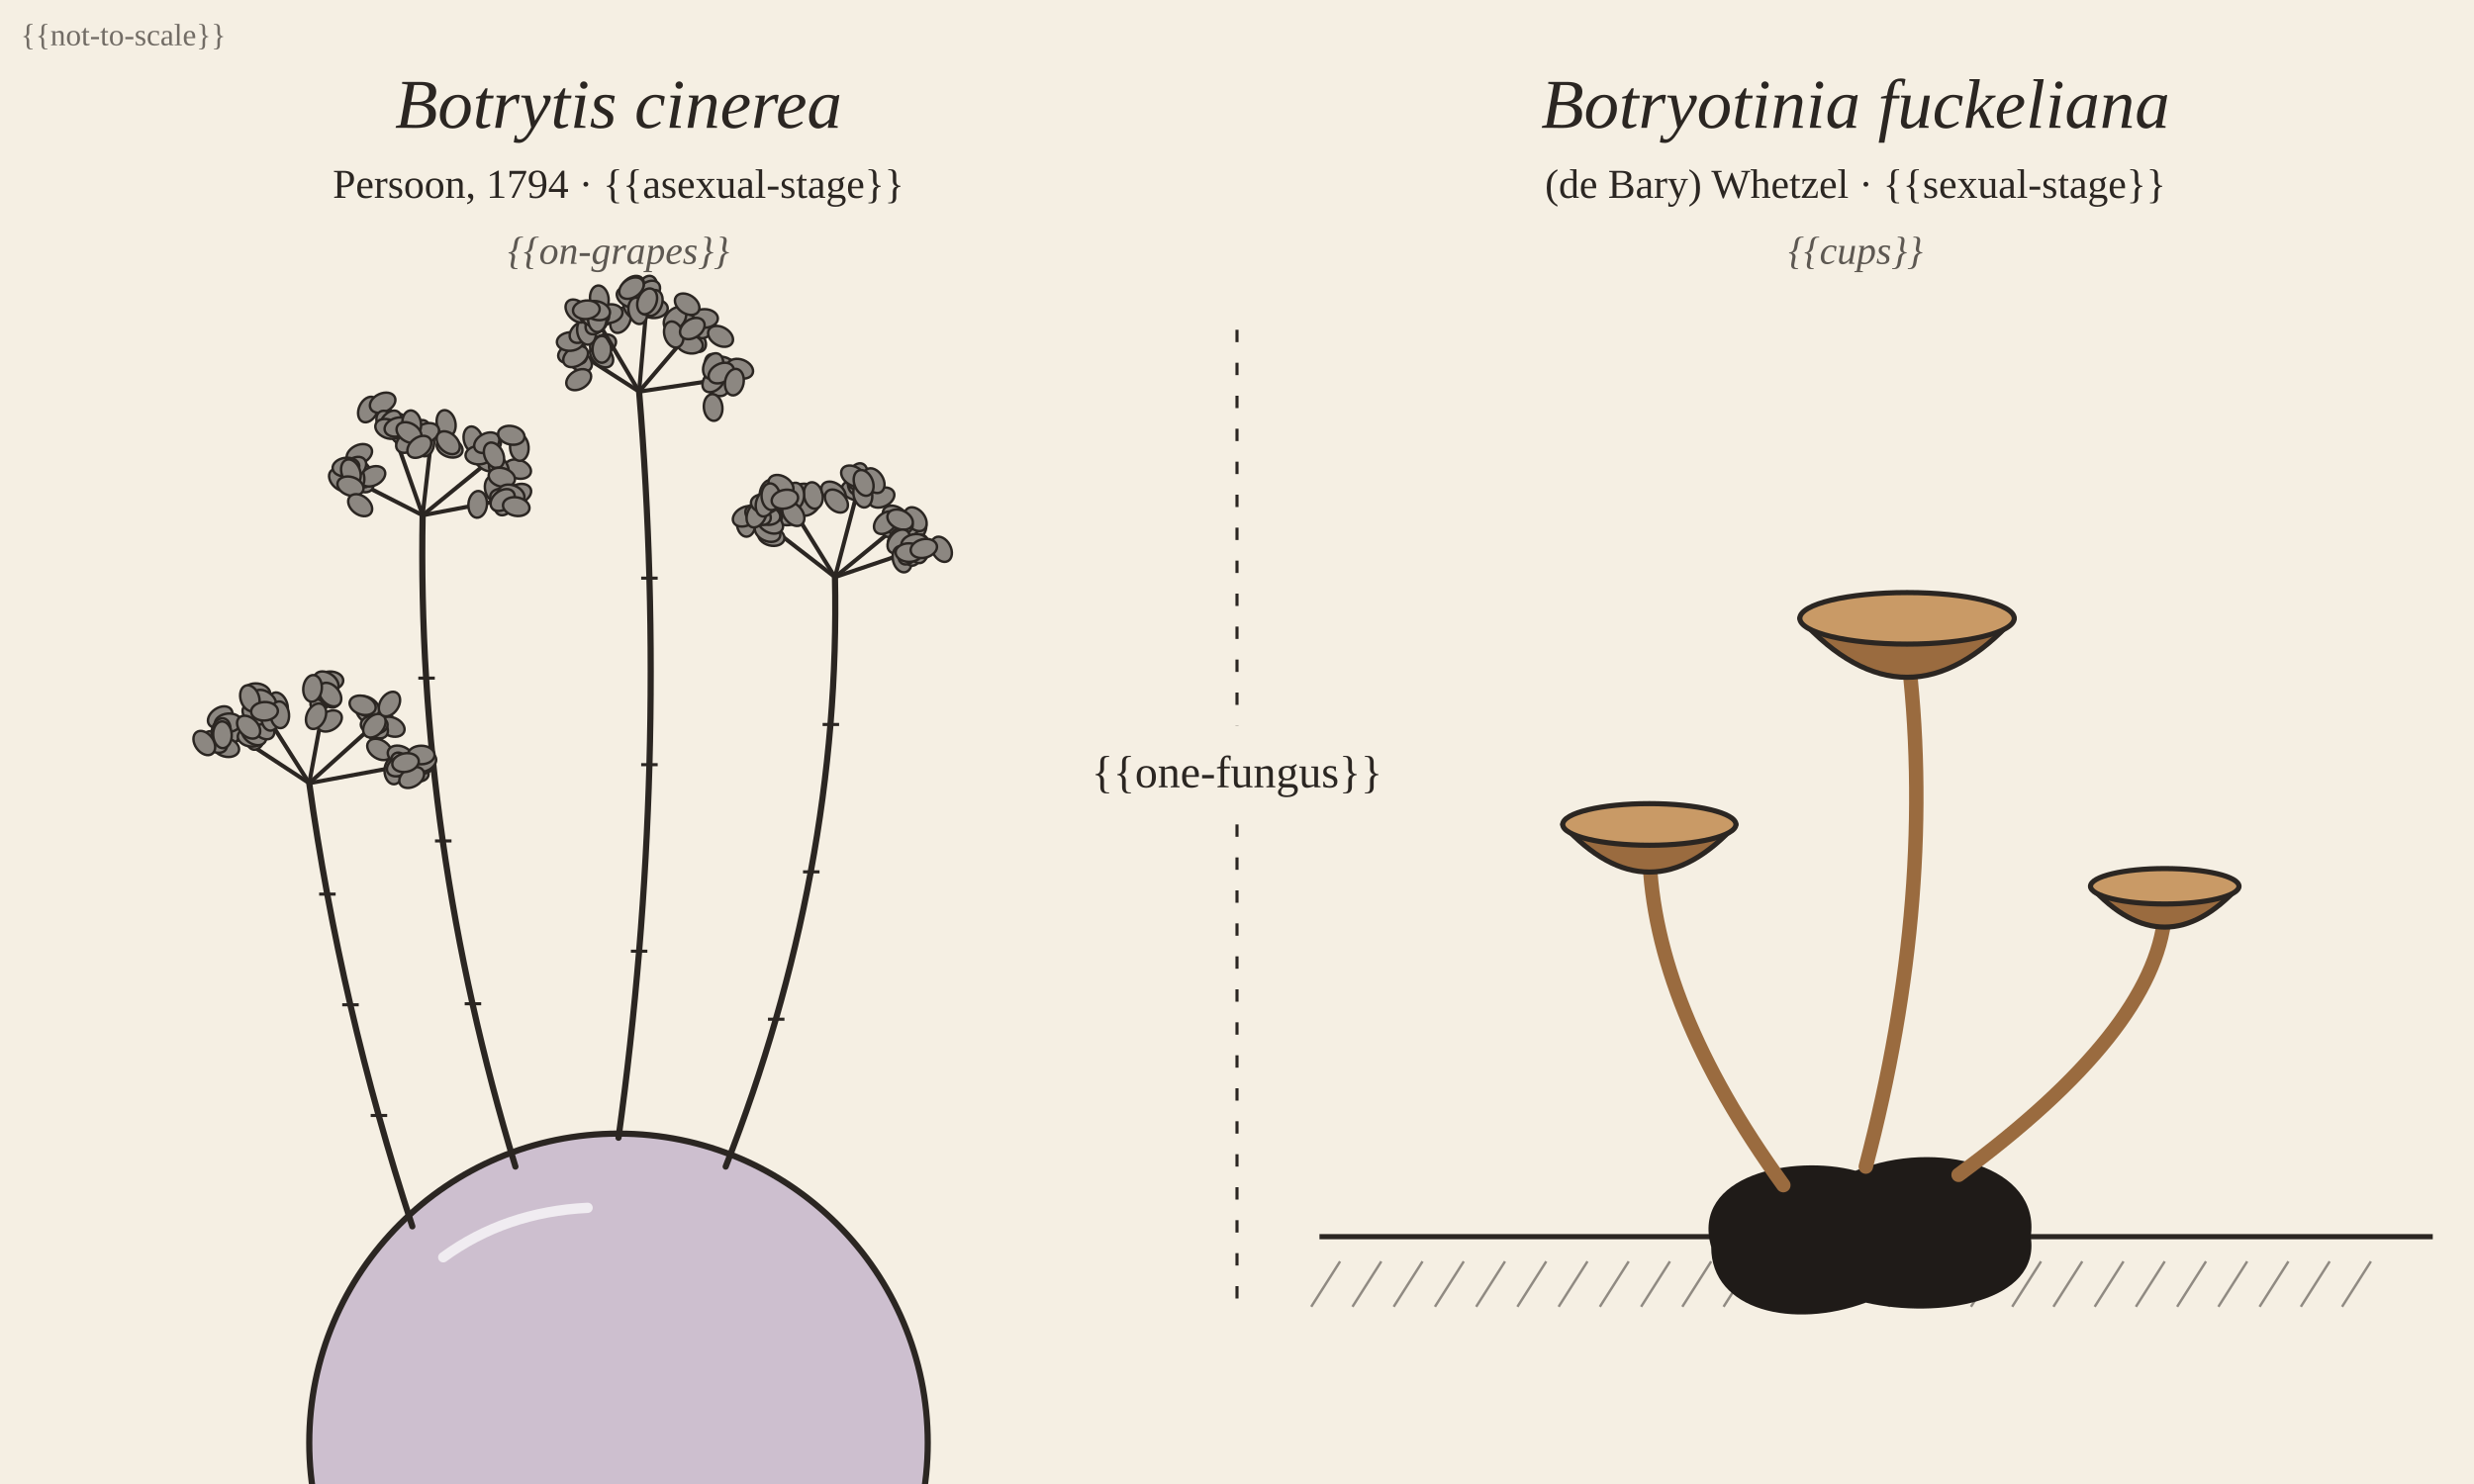
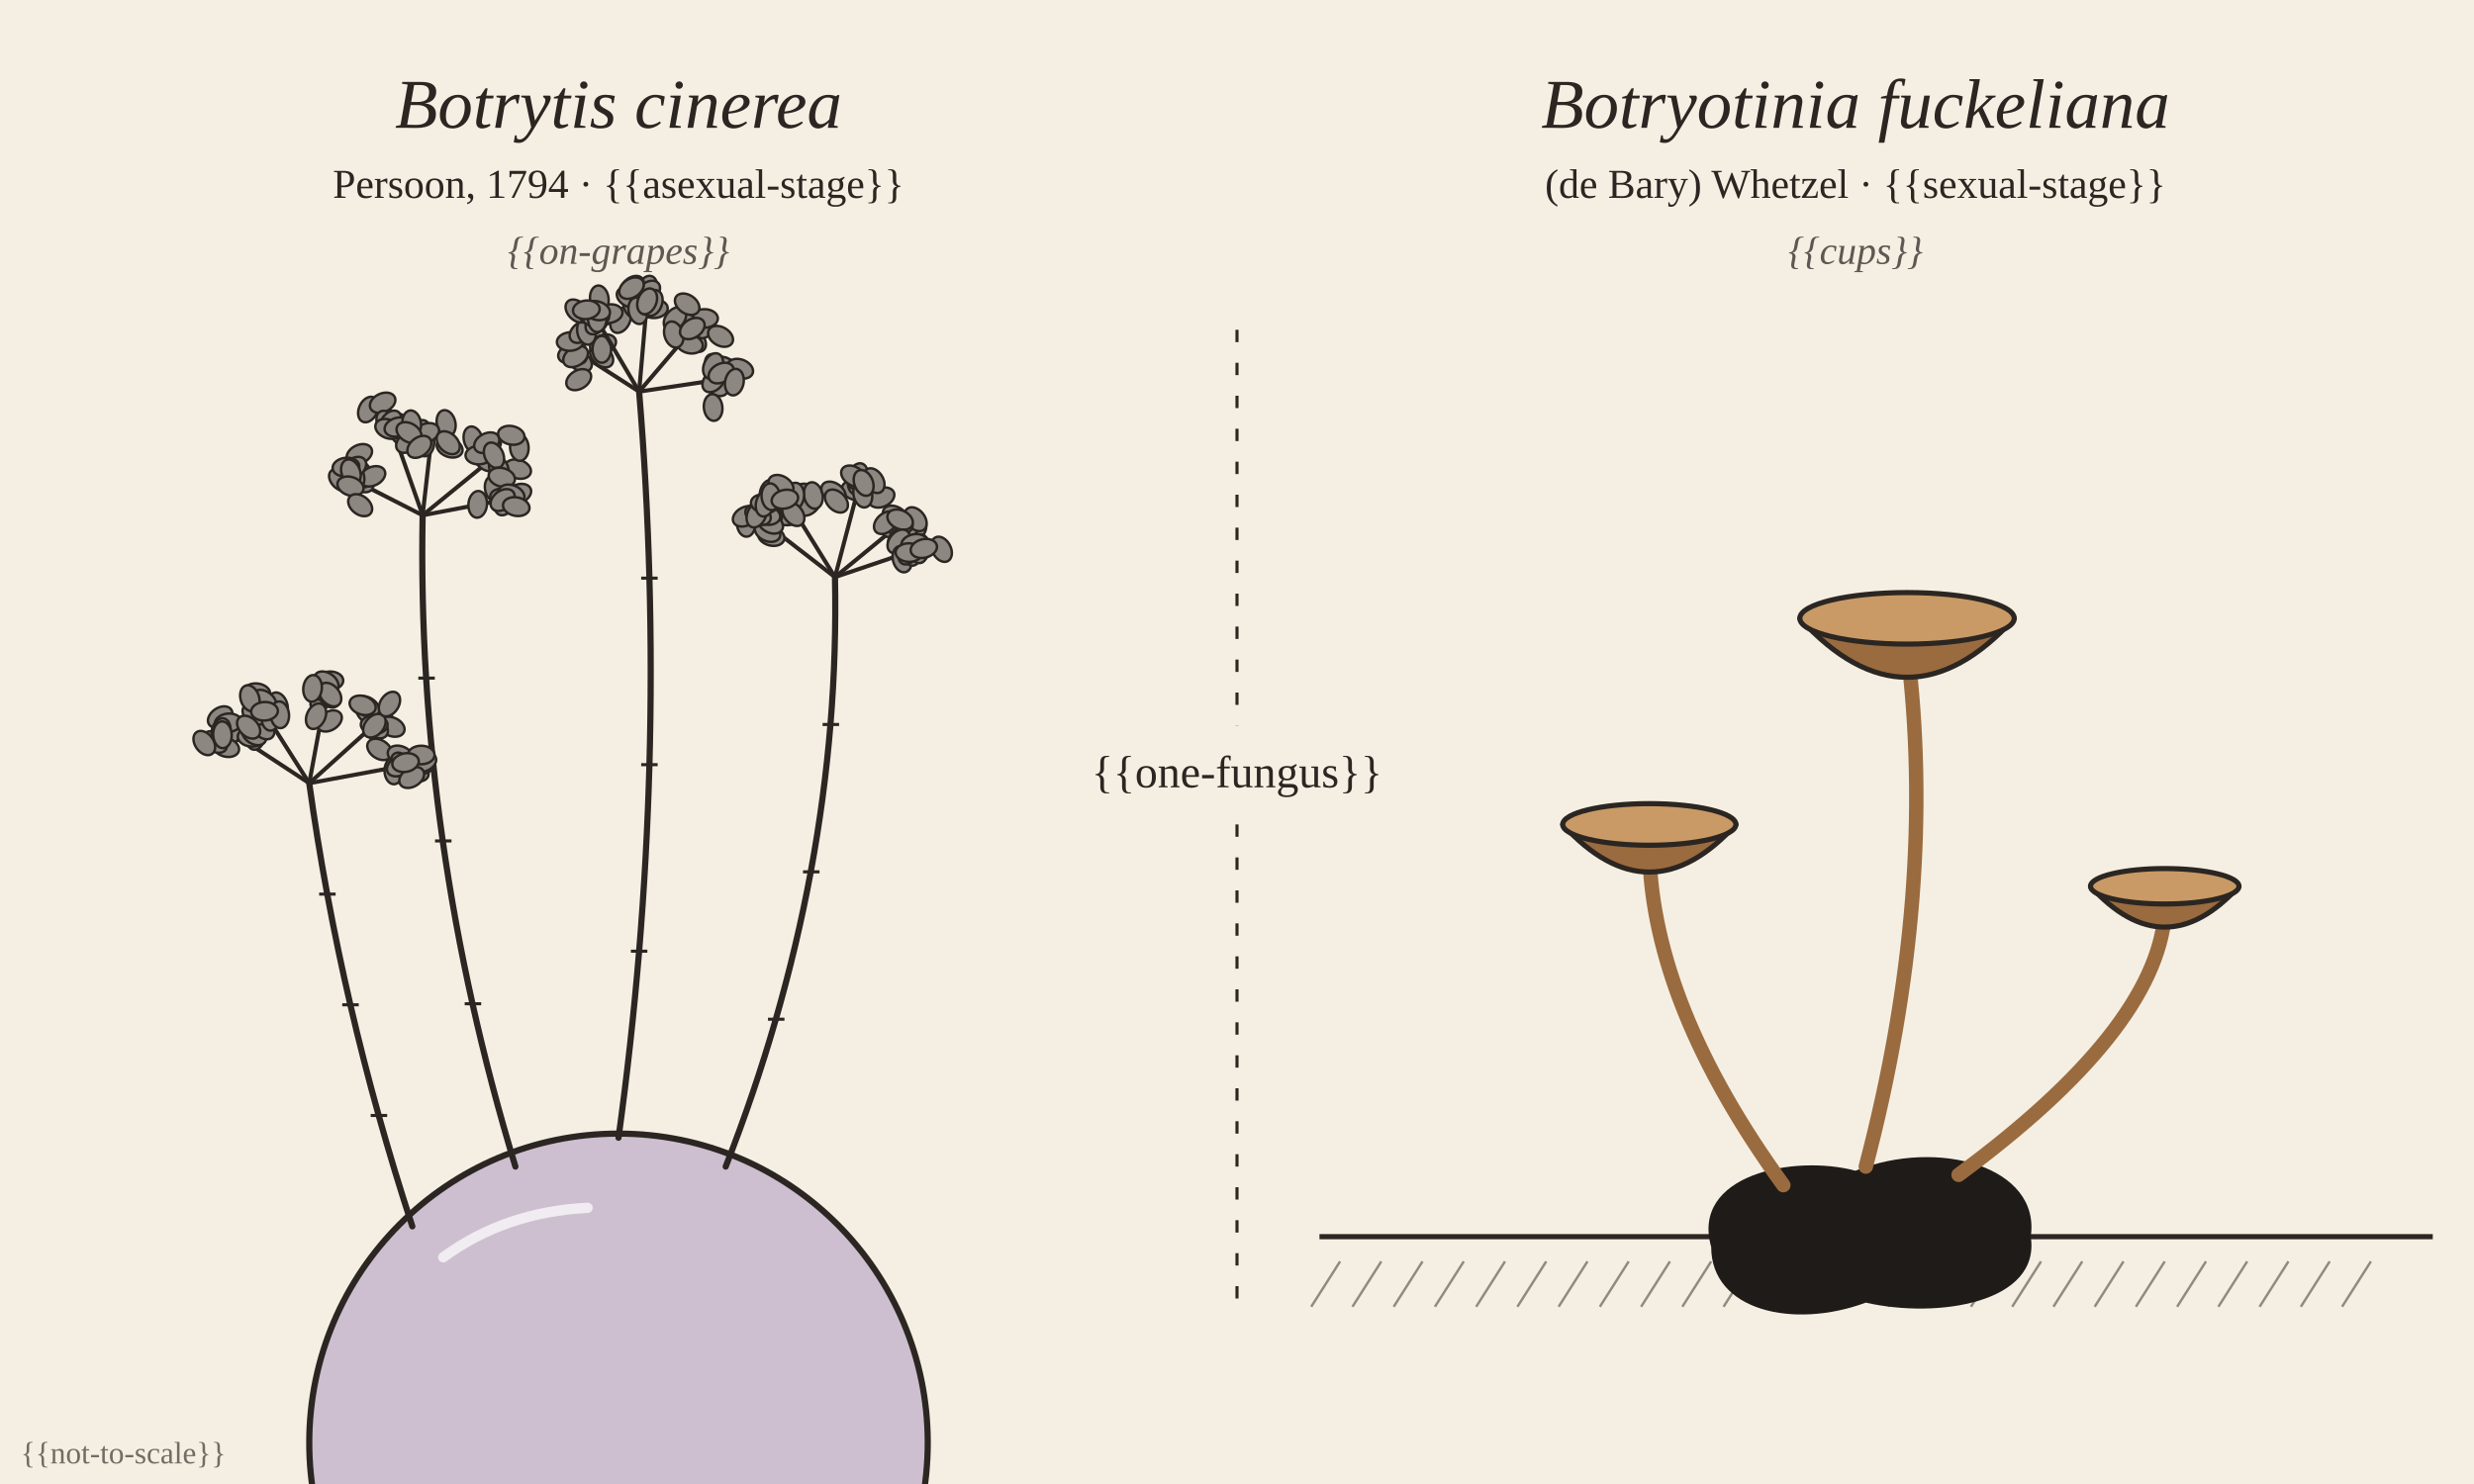
<svg xmlns="http://www.w3.org/2000/svg" viewBox="0 0 1200 720" width="1200" height="720" role="img" aria-label="{{label}}">
  <rect width="1200" height="720" fill="#f5efe3" />
  <text x="300" y="62" text-anchor="middle" font-family="Georgia, 'Times New Roman', serif" font-size="34" font-style="italic" fill="#2b2622">Botrytis cinerea</text>
  <text x="300" y="96" text-anchor="middle" font-family="Georgia, 'Times New Roman', serif" font-size="20" fill="#2b2622">Persoon, 1794 · {{asexual-stage}}</text>
  <text x="900" y="62" text-anchor="middle" font-family="Georgia, 'Times New Roman', serif" font-size="34" font-style="italic" fill="#2b2622">Botryotinia fuckeliana</text>
  <text x="900" y="96" text-anchor="middle" font-family="Georgia, 'Times New Roman', serif" font-size="20" fill="#2b2622">(de Bary) Whetzel · {{sexual-stage}}</text>
  <path d="M 600 160 V 640" stroke="#2b2622" stroke-width="1.5" stroke-dasharray="6 10" />
  <rect x="530" y="352" width="140" height="44" fill="#f5efe3" />
  <text x="600" y="382" text-anchor="middle" font-family="Georgia, 'Times New Roman', serif" font-size="22" fill="#2b2622">{{one-fungus}}</text>
  <circle cx="300" cy="700" r="150" fill="#cdbfcf" stroke="#2b2622" stroke-width="3" />
  <path d="M 215 610 q 30 -22 70 -24" fill="none" stroke="#ffffff" stroke-width="5" stroke-linecap="round" opacity="0.7" />
  <path d="M 250 566 Q 202 408 205 250" fill="none" stroke="#2b2622" stroke-width="3" stroke-linecap="round" />
  <path d="M 225.4 487.0 h 8" stroke="#2b2622" stroke-width="1.5" />
  <path d="M 211.0 408.0 h 8" stroke="#2b2622" stroke-width="1.5" />
  <path d="M 202.9 329.0 h 8" stroke="#2b2622" stroke-width="1.5" />
  <path d="M 205 250 L 171.5 232.9" stroke="#2b2622" stroke-width="2" stroke-linecap="round" />
  <ellipse cx="174.3" cy="220.4" rx="6.5" ry="4.5" transform="rotate(154 174.3 220.4)" fill="#8c8781" stroke="#2b2622" stroke-width="1.2" />
  <ellipse cx="175.2" cy="233.6" rx="6.5" ry="4.5" transform="rotate(35 175.2 233.6)" fill="#8c8781" stroke="#2b2622" stroke-width="1.2" />
  <ellipse cx="165.3" cy="232.9" rx="6.5" ry="4.5" transform="rotate(42 165.3 232.9)" fill="#8c8781" stroke="#2b2622" stroke-width="1.2" />
  <ellipse cx="175.7" cy="230.1" rx="6.5" ry="4.5" transform="rotate(71 175.7 230.1)" fill="#8c8781" stroke="#2b2622" stroke-width="1.2" />
  <ellipse cx="180.7" cy="231.1" rx="6.5" ry="4.5" transform="rotate(154 180.7 231.1)" fill="#8c8781" stroke="#2b2622" stroke-width="1.2" />
  <ellipse cx="172.1" cy="231.3" rx="6.5" ry="4.5" transform="rotate(76 172.1 231.3)" fill="#8c8781" stroke="#2b2622" stroke-width="1.2" />
  <ellipse cx="171.8" cy="227.0" rx="6.5" ry="4.5" transform="rotate(142 171.8 227.0)" fill="#8c8781" stroke="#2b2622" stroke-width="1.2" />
  <ellipse cx="167.8" cy="226.6" rx="6.5" ry="4.5" transform="rotate(173 167.8 226.6)" fill="#8c8781" stroke="#2b2622" stroke-width="1.2" />
  <ellipse cx="170.2" cy="229.2" rx="6.5" ry="4.5" transform="rotate(70 170.2 229.2)" fill="#8c8781" stroke="#2b2622" stroke-width="1.2" />
  <ellipse cx="170.0" cy="235.9" rx="6.5" ry="4.5" transform="rotate(18 170.0 235.9)" fill="#8c8781" stroke="#2b2622" stroke-width="1.2" />
  <ellipse cx="174.7" cy="245.1" rx="6.5" ry="4.5" transform="rotate(38 174.7 245.1)" fill="#8c8781" stroke="#2b2622" stroke-width="1.2" />
  <path d="M 205 250 L 188.9 204.1" stroke="#2b2622" stroke-width="2" stroke-linecap="round" />
  <ellipse cx="178.6" cy="198.7" rx="6.5" ry="4.5" transform="rotate(115 178.6 198.7)" fill="#8c8781" stroke="#2b2622" stroke-width="1.2" />
  <ellipse cx="188.7" cy="204.9" rx="6.5" ry="4.5" transform="rotate(73 188.7 204.9)" fill="#8c8781" stroke="#2b2622" stroke-width="1.2" />
  <ellipse cx="185.6" cy="195.4" rx="6.5" ry="4.5" transform="rotate(155 185.6 195.4)" fill="#8c8781" stroke="#2b2622" stroke-width="1.2" />
  <ellipse cx="191.2" cy="206.3" rx="6.5" ry="4.5" transform="rotate(52 191.2 206.3)" fill="#8c8781" stroke="#2b2622" stroke-width="1.2" />
  <ellipse cx="187.7" cy="205.3" rx="6.5" ry="4.5" transform="rotate(58 187.7 205.3)" fill="#8c8781" stroke="#2b2622" stroke-width="1.2" />
  <ellipse cx="191.0" cy="205.6" rx="6.5" ry="4.5" transform="rotate(155 191.0 205.6)" fill="#8c8781" stroke="#2b2622" stroke-width="1.2" />
  <ellipse cx="195.6" cy="211.5" rx="6.5" ry="4.5" transform="rotate(28 195.6 211.5)" fill="#8c8781" stroke="#2b2622" stroke-width="1.2" />
  <ellipse cx="189.4" cy="205.1" rx="6.5" ry="4.5" transform="rotate(126 189.4 205.1)" fill="#8c8781" stroke="#2b2622" stroke-width="1.2" />
  <ellipse cx="197.8" cy="208.9" rx="6.5" ry="4.5" transform="rotate(137 197.8 208.9)" fill="#8c8781" stroke="#2b2622" stroke-width="1.2" />
  <ellipse cx="188.3" cy="208.1" rx="6.5" ry="4.5" transform="rotate(22 188.3 208.1)" fill="#8c8781" stroke="#2b2622" stroke-width="1.2" />
  <ellipse cx="192.9" cy="207.2" rx="6.5" ry="4.5" transform="rotate(164 192.9 207.2)" fill="#8c8781" stroke="#2b2622" stroke-width="1.2" />
  <path d="M 205 250 L 208.9 215.6" stroke="#2b2622" stroke-width="2" stroke-linecap="round" />
  <ellipse cx="203.4" cy="214.9" rx="6.5" ry="4.5" transform="rotate(1 203.4 214.9)" fill="#8c8781" stroke="#2b2622" stroke-width="1.2" />
  <ellipse cx="216.4" cy="205.4" rx="6.5" ry="4.5" transform="rotate(77 216.4 205.4)" fill="#8c8781" stroke="#2b2622" stroke-width="1.2" />
  <ellipse cx="203.1" cy="209.7" rx="6.5" ry="4.5" transform="rotate(126 203.1 209.7)" fill="#8c8781" stroke="#2b2622" stroke-width="1.2" />
  <ellipse cx="206.1" cy="214.9" rx="6.5" ry="4.5" transform="rotate(93 206.1 214.9)" fill="#8c8781" stroke="#2b2622" stroke-width="1.2" />
  <ellipse cx="206.7" cy="210.1" rx="6.5" ry="4.5" transform="rotate(158 206.7 210.1)" fill="#8c8781" stroke="#2b2622" stroke-width="1.2" />
  <ellipse cx="218.1" cy="217.2" rx="6.5" ry="4.5" transform="rotate(21 218.1 217.2)" fill="#8c8781" stroke="#2b2622" stroke-width="1.2" />
  <ellipse cx="199.7" cy="205.6" rx="6.5" ry="4.5" transform="rotate(82 199.7 205.6)" fill="#8c8781" stroke="#2b2622" stroke-width="1.2" />
  <ellipse cx="198.0" cy="214.4" rx="6.5" ry="4.5" transform="rotate(143 198.0 214.4)" fill="#8c8781" stroke="#2b2622" stroke-width="1.2" />
  <ellipse cx="198.4" cy="209.9" rx="6.5" ry="4.5" transform="rotate(30 198.4 209.9)" fill="#8c8781" stroke="#2b2622" stroke-width="1.2" />
  <ellipse cx="203.4" cy="216.8" rx="6.5" ry="4.5" transform="rotate(142 203.4 216.8)" fill="#8c8781" stroke="#2b2622" stroke-width="1.2" />
  <ellipse cx="217.4" cy="214.8" rx="6.5" ry="4.5" transform="rotate(44 217.4 214.8)" fill="#8c8781" stroke="#2b2622" stroke-width="1.2" />
  <path d="M 205 250 L 240.4 221.1" stroke="#2b2622" stroke-width="2" stroke-linecap="round" />
  <ellipse cx="251.2" cy="227.6" rx="6.5" ry="4.5" transform="rotate(17 251.2 227.6)" fill="#8c8781" stroke="#2b2622" stroke-width="1.2" />
  <ellipse cx="237.9" cy="221.5" rx="6.5" ry="4.5" transform="rotate(81 237.9 221.5)" fill="#8c8781" stroke="#2b2622" stroke-width="1.2" />
  <ellipse cx="235.9" cy="223.4" rx="6.5" ry="4.5" transform="rotate(37 235.9 223.4)" fill="#8c8781" stroke="#2b2622" stroke-width="1.2" />
  <ellipse cx="242.0" cy="227.5" rx="6.5" ry="4.5" transform="rotate(68 242.0 227.5)" fill="#8c8781" stroke="#2b2622" stroke-width="1.2" />
  <ellipse cx="229.5" cy="213.3" rx="6.5" ry="4.5" transform="rotate(75 229.5 213.3)" fill="#8c8781" stroke="#2b2622" stroke-width="1.2" />
  <ellipse cx="236.6" cy="215.8" rx="6.5" ry="4.5" transform="rotate(164 236.6 215.8)" fill="#8c8781" stroke="#2b2622" stroke-width="1.2" />
  <ellipse cx="251.9" cy="217.1" rx="6.5" ry="4.5" transform="rotate(86 251.9 217.1)" fill="#8c8781" stroke="#2b2622" stroke-width="1.2" />
  <ellipse cx="232.3" cy="220.8" rx="6.5" ry="4.5" transform="rotate(178 232.3 220.8)" fill="#8c8781" stroke="#2b2622" stroke-width="1.2" />
  <ellipse cx="236.1" cy="214.8" rx="6.5" ry="4.5" transform="rotate(152 236.1 214.8)" fill="#8c8781" stroke="#2b2622" stroke-width="1.2" />
  <ellipse cx="248.0" cy="211.2" rx="6.5" ry="4.5" transform="rotate(12 248.0 211.2)" fill="#8c8781" stroke="#2b2622" stroke-width="1.2" />
  <ellipse cx="239.6" cy="220.9" rx="6.5" ry="4.5" transform="rotate(65 239.6 220.9)" fill="#8c8781" stroke="#2b2622" stroke-width="1.2" />
  <path d="M 205 250 L 243.8 242.6" stroke="#2b2622" stroke-width="2" stroke-linecap="round" />
  <ellipse cx="243.4" cy="232.5" rx="6.5" ry="4.5" transform="rotate(44 243.4 232.5)" fill="#8c8781" stroke="#2b2622" stroke-width="1.2" />
  <ellipse cx="239.8" cy="237.3" rx="6.5" ry="4.5" transform="rotate(76 239.8 237.3)" fill="#8c8781" stroke="#2b2622" stroke-width="1.2" />
  <ellipse cx="243.4" cy="231.6" rx="6.5" ry="4.5" transform="rotate(15 243.4 231.6)" fill="#8c8781" stroke="#2b2622" stroke-width="1.2" />
  <ellipse cx="244.2" cy="241.7" rx="6.5" ry="4.5" transform="rotate(12 244.2 241.7)" fill="#8c8781" stroke="#2b2622" stroke-width="1.2" />
  <ellipse cx="243.9" cy="242.5" rx="6.5" ry="4.5" transform="rotate(129 243.9 242.5)" fill="#8c8781" stroke="#2b2622" stroke-width="1.2" />
  <ellipse cx="231.7" cy="244.7" rx="6.5" ry="4.5" transform="rotate(95 231.7 244.7)" fill="#8c8781" stroke="#2b2622" stroke-width="1.2" />
  <ellipse cx="251.4" cy="239.6" rx="6.5" ry="4.5" transform="rotate(157 251.4 239.6)" fill="#8c8781" stroke="#2b2622" stroke-width="1.2" />
  <ellipse cx="245.0" cy="243.9" rx="6.5" ry="4.5" transform="rotate(118 245.0 243.9)" fill="#8c8781" stroke="#2b2622" stroke-width="1.2" />
  <ellipse cx="248.1" cy="239.9" rx="6.5" ry="4.5" transform="rotate(21 248.1 239.9)" fill="#8c8781" stroke="#2b2622" stroke-width="1.2" />
  <ellipse cx="243.8" cy="242.6" rx="6.5" ry="4.5" transform="rotate(143 243.8 242.6)" fill="#8c8781" stroke="#2b2622" stroke-width="1.2" />
  <ellipse cx="250.4" cy="245.8" rx="6.5" ry="4.5" transform="rotate(11 250.4 245.8)" fill="#8c8781" stroke="#2b2622" stroke-width="1.2" />
  <path d="M 300 552 Q 325 371 310 190" fill="none" stroke="#2b2622" stroke-width="3" stroke-linecap="round" />
  <path d="M 306.0 461.5 h 8" stroke="#2b2622" stroke-width="1.5" />
  <path d="M 311.0 371.0 h 8" stroke="#2b2622" stroke-width="1.5" />
  <path d="M 311.0 280.5 h 8" stroke="#2b2622" stroke-width="1.5" />
  <path d="M 310 190 L 279.3 170.3" stroke="#2b2622" stroke-width="2" stroke-linecap="round" />
  <ellipse cx="291.8" cy="172.7" rx="6.5" ry="4.5" transform="rotate(44 291.8 172.7)" fill="#8c8781" stroke="#2b2622" stroke-width="1.2" />
  <ellipse cx="281.2" cy="175.1" rx="6.5" ry="4.5" transform="rotate(36 281.2 175.1)" fill="#8c8781" stroke="#2b2622" stroke-width="1.2" />
  <ellipse cx="292.5" cy="167.0" rx="6.5" ry="4.5" transform="rotate(160 292.5 167.0)" fill="#8c8781" stroke="#2b2622" stroke-width="1.2" />
  <ellipse cx="277.1" cy="171.6" rx="6.5" ry="4.5" transform="rotate(163 277.1 171.6)" fill="#8c8781" stroke="#2b2622" stroke-width="1.2" />
  <ellipse cx="279.8" cy="170.4" rx="6.5" ry="4.5" transform="rotate(62 279.8 170.4)" fill="#8c8781" stroke="#2b2622" stroke-width="1.2" />
  <ellipse cx="279.2" cy="173.0" rx="6.5" ry="4.5" transform="rotate(148 279.2 173.0)" fill="#8c8781" stroke="#2b2622" stroke-width="1.2" />
  <ellipse cx="276.6" cy="165.7" rx="6.5" ry="4.5" transform="rotate(176 276.6 165.7)" fill="#8c8781" stroke="#2b2622" stroke-width="1.2" />
  <ellipse cx="282.1" cy="161.0" rx="6.5" ry="4.5" transform="rotate(141 282.1 161.0)" fill="#8c8781" stroke="#2b2622" stroke-width="1.2" />
  <ellipse cx="291.9" cy="169.5" rx="6.5" ry="4.5" transform="rotate(90 291.9 169.5)" fill="#8c8781" stroke="#2b2622" stroke-width="1.2" />
  <ellipse cx="284.5" cy="160.8" rx="6.5" ry="4.5" transform="rotate(79 284.5 160.8)" fill="#8c8781" stroke="#2b2622" stroke-width="1.2" />
  <ellipse cx="280.7" cy="184.2" rx="6.5" ry="4.5" transform="rotate(149 280.7 184.2)" fill="#8c8781" stroke="#2b2622" stroke-width="1.2" />
  <path d="M 310 190 L 289.8 155.7" stroke="#2b2622" stroke-width="2" stroke-linecap="round" />
  <ellipse cx="279.9" cy="150.9" rx="6.5" ry="4.5" transform="rotate(45 279.9 150.9)" fill="#8c8781" stroke="#2b2622" stroke-width="1.2" />
  <ellipse cx="301.0" cy="155.4" rx="6.5" ry="4.5" transform="rotate(118 301.0 155.4)" fill="#8c8781" stroke="#2b2622" stroke-width="1.2" />
  <ellipse cx="289.5" cy="156.5" rx="6.5" ry="4.5" transform="rotate(132 289.5 156.5)" fill="#8c8781" stroke="#2b2622" stroke-width="1.2" />
  <ellipse cx="287.8" cy="152.8" rx="6.5" ry="4.5" transform="rotate(166 287.8 152.8)" fill="#8c8781" stroke="#2b2622" stroke-width="1.2" />
  <ellipse cx="291.4" cy="152.8" rx="6.5" ry="4.5" transform="rotate(19 291.4 152.8)" fill="#8c8781" stroke="#2b2622" stroke-width="1.2" />
  <ellipse cx="295.5" cy="152.2" rx="6.5" ry="4.5" transform="rotate(170 295.5 152.2)" fill="#8c8781" stroke="#2b2622" stroke-width="1.2" />
  <ellipse cx="289.0" cy="153.8" rx="6.5" ry="4.5" transform="rotate(175 289.0 153.8)" fill="#8c8781" stroke="#2b2622" stroke-width="1.2" />
  <ellipse cx="289.7" cy="154.6" rx="6.5" ry="4.5" transform="rotate(90 289.7 154.6)" fill="#8c8781" stroke="#2b2622" stroke-width="1.2" />
  <ellipse cx="290.7" cy="145.0" rx="6.5" ry="4.5" transform="rotate(83 290.7 145.0)" fill="#8c8781" stroke="#2b2622" stroke-width="1.2" />
  <ellipse cx="289.5" cy="150.7" rx="6.5" ry="4.5" transform="rotate(15 289.5 150.7)" fill="#8c8781" stroke="#2b2622" stroke-width="1.2" />
  <ellipse cx="284.4" cy="150.3" rx="6.5" ry="4.5" transform="rotate(174 284.4 150.3)" fill="#8c8781" stroke="#2b2622" stroke-width="1.2" />
  <path d="M 310 190 L 313.8 146.2" stroke="#2b2622" stroke-width="2" stroke-linecap="round" />
  <ellipse cx="313.9" cy="140.1" rx="6.5" ry="4.5" transform="rotate(111 313.9 140.1)" fill="#8c8781" stroke="#2b2622" stroke-width="1.2" />
  <ellipse cx="307.6" cy="149.3" rx="6.5" ry="4.5" transform="rotate(53 307.6 149.3)" fill="#8c8781" stroke="#2b2622" stroke-width="1.2" />
  <ellipse cx="314.4" cy="141.6" rx="6.5" ry="4.5" transform="rotate(140 314.4 141.6)" fill="#8c8781" stroke="#2b2622" stroke-width="1.2" />
  <ellipse cx="305.3" cy="144.3" rx="6.5" ry="4.5" transform="rotate(27 305.3 144.3)" fill="#8c8781" stroke="#2b2622" stroke-width="1.2" />
  <ellipse cx="317.4" cy="149.8" rx="6.5" ry="4.5" transform="rotate(177 317.4 149.8)" fill="#8c8781" stroke="#2b2622" stroke-width="1.2" />
  <ellipse cx="309.4" cy="150.8" rx="6.5" ry="4.5" transform="rotate(77 309.4 150.8)" fill="#8c8781" stroke="#2b2622" stroke-width="1.2" />
  <ellipse cx="306.6" cy="139.3" rx="6.5" ry="4.5" transform="rotate(139 306.6 139.3)" fill="#8c8781" stroke="#2b2622" stroke-width="1.2" />
  <ellipse cx="315.2" cy="146.7" rx="6.5" ry="4.5" transform="rotate(119 315.2 146.7)" fill="#8c8781" stroke="#2b2622" stroke-width="1.2" />
  <ellipse cx="306.3" cy="139.8" rx="6.5" ry="4.5" transform="rotate(146 306.3 139.8)" fill="#8c8781" stroke="#2b2622" stroke-width="1.2" />
  <ellipse cx="316.6" cy="147.0" rx="6.5" ry="4.5" transform="rotate(111 316.6 147.0)" fill="#8c8781" stroke="#2b2622" stroke-width="1.2" />
  <ellipse cx="313.9" cy="146.2" rx="6.5" ry="4.5" transform="rotate(112 313.9 146.2)" fill="#8c8781" stroke="#2b2622" stroke-width="1.2" />
  <path d="M 310 190 L 336.6 158.8" stroke="#2b2622" stroke-width="2" stroke-linecap="round" />
  <ellipse cx="336.9" cy="165.1" rx="6.5" ry="4.5" transform="rotate(47 336.9 165.1)" fill="#8c8781" stroke="#2b2622" stroke-width="1.2" />
  <ellipse cx="342.1" cy="158.0" rx="6.5" ry="4.5" transform="rotate(118 342.1 158.0)" fill="#8c8781" stroke="#2b2622" stroke-width="1.2" />
  <ellipse cx="341.7" cy="154.5" rx="6.5" ry="4.5" transform="rotate(180 341.7 154.5)" fill="#8c8781" stroke="#2b2622" stroke-width="1.2" />
  <ellipse cx="349.5" cy="163.2" rx="6.5" ry="4.5" transform="rotate(30 349.5 163.2)" fill="#8c8781" stroke="#2b2622" stroke-width="1.2" />
  <ellipse cx="331.7" cy="159.9" rx="6.5" ry="4.5" transform="rotate(8 331.7 159.9)" fill="#8c8781" stroke="#2b2622" stroke-width="1.2" />
  <ellipse cx="334.5" cy="158.6" rx="6.5" ry="4.5" transform="rotate(66 334.5 158.6)" fill="#8c8781" stroke="#2b2622" stroke-width="1.2" />
  <ellipse cx="334.5" cy="166.9" rx="6.5" ry="4.5" transform="rotate(13 334.5 166.9)" fill="#8c8781" stroke="#2b2622" stroke-width="1.2" />
  <ellipse cx="327.4" cy="154.7" rx="6.5" ry="4.5" transform="rotate(131 327.4 154.7)" fill="#8c8781" stroke="#2b2622" stroke-width="1.2" />
  <ellipse cx="326.8" cy="162.3" rx="6.5" ry="4.5" transform="rotate(72 326.8 162.3)" fill="#8c8781" stroke="#2b2622" stroke-width="1.2" />
  <ellipse cx="333.3" cy="147.6" rx="6.5" ry="4.5" transform="rotate(34 333.3 147.6)" fill="#8c8781" stroke="#2b2622" stroke-width="1.2" />
  <ellipse cx="335.8" cy="159.4" rx="6.5" ry="4.5" transform="rotate(147 335.8 159.4)" fill="#8c8781" stroke="#2b2622" stroke-width="1.2" />
  <path d="M 310 190 L 348.1 184.3" stroke="#2b2622" stroke-width="2" stroke-linecap="round" />
  <ellipse cx="352.7" cy="178.8" rx="6.5" ry="4.5" transform="rotate(18 352.7 178.8)" fill="#8c8781" stroke="#2b2622" stroke-width="1.2" />
  <ellipse cx="347.1" cy="177.8" rx="6.5" ry="4.5" transform="rotate(59 347.1 177.8)" fill="#8c8781" stroke="#2b2622" stroke-width="1.2" />
  <ellipse cx="350.6" cy="177.7" rx="6.5" ry="4.5" transform="rotate(16 350.6 177.7)" fill="#8c8781" stroke="#2b2622" stroke-width="1.2" />
  <ellipse cx="349.5" cy="183.7" rx="6.5" ry="4.5" transform="rotate(124 349.5 183.7)" fill="#8c8781" stroke="#2b2622" stroke-width="1.2" />
  <ellipse cx="347.3" cy="186.9" rx="6.5" ry="4.5" transform="rotate(36 347.3 186.9)" fill="#8c8781" stroke="#2b2622" stroke-width="1.2" />
  <ellipse cx="346.2" cy="184.6" rx="6.5" ry="4.5" transform="rotate(132 346.2 184.6)" fill="#8c8781" stroke="#2b2622" stroke-width="1.2" />
  <ellipse cx="345.9" cy="177.6" rx="6.5" ry="4.5" transform="rotate(114 345.9 177.6)" fill="#8c8781" stroke="#2b2622" stroke-width="1.2" />
  <ellipse cx="359.0" cy="178.9" rx="6.5" ry="4.5" transform="rotate(21 359.0 178.9)" fill="#8c8781" stroke="#2b2622" stroke-width="1.2" />
  <ellipse cx="345.9" cy="197.7" rx="6.5" ry="4.5" transform="rotate(84 345.9 197.7)" fill="#8c8781" stroke="#2b2622" stroke-width="1.2" />
  <ellipse cx="349.8" cy="181.0" rx="6.5" ry="4.5" transform="rotate(152 349.8 181.0)" fill="#8c8781" stroke="#2b2622" stroke-width="1.2" />
  <ellipse cx="356.2" cy="185.4" rx="6.5" ry="4.5" transform="rotate(101 356.2 185.4)" fill="#8c8781" stroke="#2b2622" stroke-width="1.2" />
  <path d="M 352 566 Q 408 423 405 280" fill="none" stroke="#2b2622" stroke-width="3" stroke-linecap="round" />
  <path d="M 372.5 494.5 h 8" stroke="#2b2622" stroke-width="1.5" />
  <path d="M 389.5 423.0 h 8" stroke="#2b2622" stroke-width="1.5" />
  <path d="M 399.0 351.5 h 8" stroke="#2b2622" stroke-width="1.5" />
  <path d="M 405 280 L 372.7 255.0" stroke="#2b2622" stroke-width="2" stroke-linecap="round" />
  <ellipse cx="361.9" cy="253.9" rx="6.5" ry="4.5" transform="rotate(87 361.9 253.9)" fill="#8c8781" stroke="#2b2622" stroke-width="1.2" />
  <ellipse cx="374.1" cy="260.2" rx="6.5" ry="4.5" transform="rotate(15 374.1 260.2)" fill="#8c8781" stroke="#2b2622" stroke-width="1.2" />
  <ellipse cx="382.3" cy="250.3" rx="6.5" ry="4.5" transform="rotate(174 382.3 250.3)" fill="#8c8781" stroke="#2b2622" stroke-width="1.2" />
  <ellipse cx="372.3" cy="258.0" rx="6.5" ry="4.5" transform="rotate(25 372.3 258.0)" fill="#8c8781" stroke="#2b2622" stroke-width="1.2" />
  <ellipse cx="373.0" cy="249.8" rx="6.5" ry="4.5" transform="rotate(17 373.0 249.8)" fill="#8c8781" stroke="#2b2622" stroke-width="1.2" />
  <ellipse cx="373.7" cy="253.9" rx="6.5" ry="4.5" transform="rotate(28 373.7 253.9)" fill="#8c8781" stroke="#2b2622" stroke-width="1.2" />
  <ellipse cx="372.0" cy="250.1" rx="6.5" ry="4.5" transform="rotate(9 372.0 250.1)" fill="#8c8781" stroke="#2b2622" stroke-width="1.2" />
  <ellipse cx="361.6" cy="250.5" rx="6.5" ry="4.5" transform="rotate(153 361.6 250.5)" fill="#8c8781" stroke="#2b2622" stroke-width="1.2" />
  <ellipse cx="367.7" cy="249.8" rx="6.5" ry="4.5" transform="rotate(26 367.7 249.8)" fill="#8c8781" stroke="#2b2622" stroke-width="1.2" />
  <ellipse cx="367.0" cy="249.7" rx="6.5" ry="4.5" transform="rotate(114 367.0 249.7)" fill="#8c8781" stroke="#2b2622" stroke-width="1.2" />
  <ellipse cx="370.7" cy="244.4" rx="6.5" ry="4.5" transform="rotate(8 370.7 244.4)" fill="#8c8781" stroke="#2b2622" stroke-width="1.2" />
  <path d="M 405 280 L 381.6 242.2" stroke="#2b2622" stroke-width="2" stroke-linecap="round" />
  <ellipse cx="373.1" cy="239.2" rx="6.5" ry="4.5" transform="rotate(103 373.1 239.2)" fill="#8c8781" stroke="#2b2622" stroke-width="1.2" />
  <ellipse cx="388.3" cy="239.6" rx="6.5" ry="4.5" transform="rotate(155 388.3 239.6)" fill="#8c8781" stroke="#2b2622" stroke-width="1.2" />
  <ellipse cx="392.4" cy="244.7" rx="6.5" ry="4.5" transform="rotate(137 392.4 244.7)" fill="#8c8781" stroke="#2b2622" stroke-width="1.2" />
  <ellipse cx="371.2" cy="244.2" rx="6.5" ry="4.5" transform="rotate(105 371.2 244.2)" fill="#8c8781" stroke="#2b2622" stroke-width="1.2" />
  <ellipse cx="381.2" cy="242.0" rx="6.5" ry="4.5" transform="rotate(97 381.2 242.0)" fill="#8c8781" stroke="#2b2622" stroke-width="1.2" />
  <ellipse cx="394.5" cy="240.4" rx="6.5" ry="4.5" transform="rotate(78 394.5 240.4)" fill="#8c8781" stroke="#2b2622" stroke-width="1.2" />
  <ellipse cx="385.5" cy="240.7" rx="6.5" ry="4.5" transform="rotate(96 385.5 240.7)" fill="#8c8781" stroke="#2b2622" stroke-width="1.2" />
  <ellipse cx="378.8" cy="235.5" rx="6.5" ry="4.5" transform="rotate(30 378.8 235.5)" fill="#8c8781" stroke="#2b2622" stroke-width="1.2" />
  <ellipse cx="373.9" cy="241.0" rx="6.5" ry="4.5" transform="rotate(84 373.9 241.0)" fill="#8c8781" stroke="#2b2622" stroke-width="1.2" />
  <ellipse cx="384.8" cy="249.4" rx="6.5" ry="4.5" transform="rotate(51 384.8 249.4)" fill="#8c8781" stroke="#2b2622" stroke-width="1.2" />
  <ellipse cx="380.7" cy="242.2" rx="6.5" ry="4.5" transform="rotate(167 380.7 242.2)" fill="#8c8781" stroke="#2b2622" stroke-width="1.2" />
  <path d="M 405 280 L 416.5 236.2" stroke="#2b2622" stroke-width="2" stroke-linecap="round" />
  <ellipse cx="416.5" cy="236.3" rx="6.5" ry="4.5" transform="rotate(16 416.5 236.3)" fill="#8c8781" stroke="#2b2622" stroke-width="1.2" />
  <ellipse cx="414.7" cy="238.0" rx="6.5" ry="4.5" transform="rotate(18 414.7 238.0)" fill="#8c8781" stroke="#2b2622" stroke-width="1.2" />
  <ellipse cx="404.3" cy="238.9" rx="6.5" ry="4.5" transform="rotate(35 404.3 238.9)" fill="#8c8781" stroke="#2b2622" stroke-width="1.2" />
  <ellipse cx="427.6" cy="241.4" rx="6.5" ry="4.5" transform="rotate(156 427.6 241.4)" fill="#8c8781" stroke="#2b2622" stroke-width="1.2" />
  <ellipse cx="415.8" cy="233.5" rx="6.5" ry="4.5" transform="rotate(100 415.8 233.5)" fill="#8c8781" stroke="#2b2622" stroke-width="1.2" />
  <ellipse cx="415.9" cy="231.0" rx="6.5" ry="4.5" transform="rotate(113 415.9 231.0)" fill="#8c8781" stroke="#2b2622" stroke-width="1.2" />
  <ellipse cx="414.0" cy="231.0" rx="6.5" ry="4.5" transform="rotate(32 414.0 231.0)" fill="#8c8781" stroke="#2b2622" stroke-width="1.2" />
  <ellipse cx="418.5" cy="239.8" rx="6.5" ry="4.5" transform="rotate(78 418.5 239.8)" fill="#8c8781" stroke="#2b2622" stroke-width="1.2" />
  <ellipse cx="405.7" cy="243.1" rx="6.5" ry="4.5" transform="rotate(45 405.7 243.1)" fill="#8c8781" stroke="#2b2622" stroke-width="1.2" />
  <ellipse cx="423.9" cy="233.2" rx="6.5" ry="4.5" transform="rotate(58 423.9 233.2)" fill="#8c8781" stroke="#2b2622" stroke-width="1.2" />
  <ellipse cx="418.9" cy="234.3" rx="6.5" ry="4.5" transform="rotate(68 418.9 234.3)" fill="#8c8781" stroke="#2b2622" stroke-width="1.2" />
  <path d="M 405 280 L 435.1 255.3" stroke="#2b2622" stroke-width="2" stroke-linecap="round" />
  <ellipse cx="444.1" cy="257.2" rx="6.5" ry="4.5" transform="rotate(124 444.1 257.2)" fill="#8c8781" stroke="#2b2622" stroke-width="1.2" />
  <ellipse cx="436.7" cy="254.0" rx="6.5" ry="4.5" transform="rotate(150 436.7 254.0)" fill="#8c8781" stroke="#2b2622" stroke-width="1.2" />
  <ellipse cx="434.4" cy="254.6" rx="6.5" ry="4.5" transform="rotate(40 434.4 254.6)" fill="#8c8781" stroke="#2b2622" stroke-width="1.2" />
  <ellipse cx="441.5" cy="255.1" rx="6.5" ry="4.5" transform="rotate(129 441.5 255.1)" fill="#8c8781" stroke="#2b2622" stroke-width="1.2" />
  <ellipse cx="432.9" cy="254.6" rx="6.5" ry="4.5" transform="rotate(123 432.9 254.6)" fill="#8c8781" stroke="#2b2622" stroke-width="1.2" />
  <ellipse cx="444.1" cy="251.9" rx="6.5" ry="4.5" transform="rotate(51 444.1 251.9)" fill="#8c8781" stroke="#2b2622" stroke-width="1.2" />
  <ellipse cx="436.2" cy="255.1" rx="6.5" ry="4.5" transform="rotate(178 436.2 255.1)" fill="#8c8781" stroke="#2b2622" stroke-width="1.2" />
  <ellipse cx="434.3" cy="250.4" rx="6.5" ry="4.5" transform="rotate(30 434.3 250.4)" fill="#8c8781" stroke="#2b2622" stroke-width="1.2" />
  <ellipse cx="435.7" cy="262.0" rx="6.5" ry="4.5" transform="rotate(120 435.7 262.0)" fill="#8c8781" stroke="#2b2622" stroke-width="1.2" />
  <ellipse cx="429.6" cy="253.6" rx="6.5" ry="4.5" transform="rotate(138 429.6 253.6)" fill="#8c8781" stroke="#2b2622" stroke-width="1.2" />
  <ellipse cx="436.6" cy="252.1" rx="6.5" ry="4.5" transform="rotate(25 436.6 252.1)" fill="#8c8781" stroke="#2b2622" stroke-width="1.2" />
  <path d="M 405 280 L 445.7 266.2" stroke="#2b2622" stroke-width="2" stroke-linecap="round" />
  <ellipse cx="435.9" cy="262.7" rx="6.5" ry="4.5" transform="rotate(130 435.9 262.7)" fill="#8c8781" stroke="#2b2622" stroke-width="1.2" />
  <ellipse cx="445.2" cy="266.3" rx="6.5" ry="4.5" transform="rotate(178 445.2 266.3)" fill="#8c8781" stroke="#2b2622" stroke-width="1.2" />
  <ellipse cx="437.6" cy="271.3" rx="6.5" ry="4.5" transform="rotate(75 437.6 271.3)" fill="#8c8781" stroke="#2b2622" stroke-width="1.2" />
  <ellipse cx="442.9" cy="268.0" rx="6.5" ry="4.5" transform="rotate(98 442.9 268.0)" fill="#8c8781" stroke="#2b2622" stroke-width="1.2" />
  <ellipse cx="440.8" cy="267.8" rx="6.5" ry="4.5" transform="rotate(120 440.8 267.8)" fill="#8c8781" stroke="#2b2622" stroke-width="1.2" />
  <ellipse cx="446.5" cy="265.8" rx="6.5" ry="4.5" transform="rotate(91 446.5 265.8)" fill="#8c8781" stroke="#2b2622" stroke-width="1.2" />
  <ellipse cx="445.2" cy="266.8" rx="6.5" ry="4.5" transform="rotate(77 445.2 266.8)" fill="#8c8781" stroke="#2b2622" stroke-width="1.2" />
  <ellipse cx="443.6" cy="263.7" rx="6.5" ry="4.5" transform="rotate(169 443.6 263.7)" fill="#8c8781" stroke="#2b2622" stroke-width="1.2" />
  <ellipse cx="456.7" cy="266.5" rx="6.5" ry="4.5" transform="rotate(62 456.7 266.5)" fill="#8c8781" stroke="#2b2622" stroke-width="1.2" />
  <ellipse cx="440.9" cy="268.1" rx="6.5" ry="4.5" transform="rotate(1 440.9 268.1)" fill="#8c8781" stroke="#2b2622" stroke-width="1.2" />
  <ellipse cx="448.1" cy="266.1" rx="6.5" ry="4.5" transform="rotate(166 448.1 266.1)" fill="#8c8781" stroke="#2b2622" stroke-width="1.2" />
  <path d="M 200 595 Q 165 488 150 380" fill="none" stroke="#2b2622" stroke-width="3" stroke-linecap="round" />
  <path d="M 179.8 541.2 h 8" stroke="#2b2622" stroke-width="1.5" />
  <path d="M 166.0 487.5 h 8" stroke="#2b2622" stroke-width="1.5" />
  <path d="M 154.8 433.8 h 8" stroke="#2b2622" stroke-width="1.5" />
  <path d="M 150 380 L 111.1 354.5" stroke="#2b2622" stroke-width="2" stroke-linecap="round" />
  <ellipse cx="110.8" cy="355.5" rx="6.5" ry="4.5" transform="rotate(17 110.8 355.5)" fill="#8c8781" stroke="#2b2622" stroke-width="1.2" />
  <ellipse cx="106.8" cy="347.9" rx="6.5" ry="4.5" transform="rotate(146 106.8 347.9)" fill="#8c8781" stroke="#2b2622" stroke-width="1.2" />
  <ellipse cx="112.3" cy="354.5" rx="6.5" ry="4.5" transform="rotate(96 112.3 354.5)" fill="#8c8781" stroke="#2b2622" stroke-width="1.2" />
  <ellipse cx="109.6" cy="362.6" rx="6.5" ry="4.5" transform="rotate(16 109.6 362.6)" fill="#8c8781" stroke="#2b2622" stroke-width="1.2" />
  <ellipse cx="110.7" cy="350.7" rx="6.5" ry="4.5" transform="rotate(174 110.7 350.7)" fill="#8c8781" stroke="#2b2622" stroke-width="1.2" />
  <ellipse cx="123.9" cy="357.3" rx="6.5" ry="4.5" transform="rotate(98 123.9 357.3)" fill="#8c8781" stroke="#2b2622" stroke-width="1.2" />
  <ellipse cx="104.2" cy="360.0" rx="6.5" ry="4.5" transform="rotate(35 104.2 360.0)" fill="#8c8781" stroke="#2b2622" stroke-width="1.2" />
  <ellipse cx="107.2" cy="354.9" rx="6.5" ry="4.5" transform="rotate(103 107.2 354.9)" fill="#8c8781" stroke="#2b2622" stroke-width="1.2" />
  <ellipse cx="99.1" cy="360.5" rx="6.5" ry="4.5" transform="rotate(54 99.1 360.5)" fill="#8c8781" stroke="#2b2622" stroke-width="1.2" />
  <ellipse cx="107.9" cy="356.5" rx="6.5" ry="4.5" transform="rotate(87 107.9 356.5)" fill="#8c8781" stroke="#2b2622" stroke-width="1.2" />
  <ellipse cx="121.8" cy="357.7" rx="6.5" ry="4.5" transform="rotate(6 121.8 357.7)" fill="#8c8781" stroke="#2b2622" stroke-width="1.2" />
  <path d="M 150 380 L 129.2 347.2" stroke="#2b2622" stroke-width="2" stroke-linecap="round" />
  <ellipse cx="124.6" cy="336.1" rx="6.5" ry="4.5" transform="rotate(7 124.6 336.1)" fill="#8c8781" stroke="#2b2622" stroke-width="1.2" />
  <ellipse cx="123.2" cy="356.3" rx="6.5" ry="4.5" transform="rotate(35 123.2 356.3)" fill="#8c8781" stroke="#2b2622" stroke-width="1.2" />
  <ellipse cx="127.5" cy="353.1" rx="6.5" ry="4.5" transform="rotate(45 127.5 353.1)" fill="#8c8781" stroke="#2b2622" stroke-width="1.2" />
  <ellipse cx="123.7" cy="346.5" rx="6.5" ry="4.5" transform="rotate(30 123.7 346.5)" fill="#8c8781" stroke="#2b2622" stroke-width="1.2" />
  <ellipse cx="131.3" cy="348.0" rx="6.5" ry="4.5" transform="rotate(92 131.3 348.0)" fill="#8c8781" stroke="#2b2622" stroke-width="1.2" />
  <ellipse cx="134.9" cy="342.3" rx="6.5" ry="4.5" transform="rotate(72 134.9 342.3)" fill="#8c8781" stroke="#2b2622" stroke-width="1.2" />
  <ellipse cx="120.6" cy="352.8" rx="6.5" ry="4.5" transform="rotate(44 120.6 352.8)" fill="#8c8781" stroke="#2b2622" stroke-width="1.2" />
  <ellipse cx="128.2" cy="340.0" rx="6.5" ry="4.5" transform="rotate(37 128.2 340.0)" fill="#8c8781" stroke="#2b2622" stroke-width="1.2" />
  <ellipse cx="121.2" cy="338.8" rx="6.5" ry="4.5" transform="rotate(72 121.2 338.8)" fill="#8c8781" stroke="#2b2622" stroke-width="1.2" />
  <ellipse cx="135.7" cy="346.8" rx="6.5" ry="4.5" transform="rotate(85 135.7 346.8)" fill="#8c8781" stroke="#2b2622" stroke-width="1.2" />
  <ellipse cx="128.3" cy="345.1" rx="6.5" ry="4.5" transform="rotate(177 128.3 345.1)" fill="#8c8781" stroke="#2b2622" stroke-width="1.2" />
  <path d="M 150 380 L 157.9 337.2" stroke="#2b2622" stroke-width="2" stroke-linecap="round" />
  <ellipse cx="160.0" cy="330.3" rx="6.5" ry="4.5" transform="rotate(178 160.0 330.3)" fill="#8c8781" stroke="#2b2622" stroke-width="1.2" />
  <ellipse cx="158.2" cy="337.7" rx="6.5" ry="4.5" transform="rotate(8 158.2 337.7)" fill="#8c8781" stroke="#2b2622" stroke-width="1.2" />
  <ellipse cx="159.8" cy="349.8" rx="6.5" ry="4.5" transform="rotate(148 159.8 349.8)" fill="#8c8781" stroke="#2b2622" stroke-width="1.2" />
  <ellipse cx="156.0" cy="339.3" rx="6.5" ry="4.5" transform="rotate(130 156.0 339.3)" fill="#8c8781" stroke="#2b2622" stroke-width="1.2" />
  <ellipse cx="154.5" cy="333.9" rx="6.5" ry="4.5" transform="rotate(53 154.5 333.9)" fill="#8c8781" stroke="#2b2622" stroke-width="1.2" />
  <ellipse cx="159.4" cy="337.5" rx="6.5" ry="4.5" transform="rotate(51 159.4 337.5)" fill="#8c8781" stroke="#2b2622" stroke-width="1.2" />
  <ellipse cx="153.3" cy="347.5" rx="6.5" ry="4.5" transform="rotate(115 153.3 347.5)" fill="#8c8781" stroke="#2b2622" stroke-width="1.2" />
  <ellipse cx="158.7" cy="335.7" rx="6.5" ry="4.5" transform="rotate(54 158.7 335.7)" fill="#8c8781" stroke="#2b2622" stroke-width="1.2" />
  <ellipse cx="158.3" cy="331.0" rx="6.5" ry="4.5" transform="rotate(35 158.3 331.0)" fill="#8c8781" stroke="#2b2622" stroke-width="1.2" />
  <ellipse cx="160.1" cy="337.0" rx="6.5" ry="4.5" transform="rotate(49 160.1 337.0)" fill="#8c8781" stroke="#2b2622" stroke-width="1.2" />
  <ellipse cx="151.6" cy="334.0" rx="6.5" ry="4.5" transform="rotate(96 151.6 334.0)" fill="#8c8781" stroke="#2b2622" stroke-width="1.2" />
  <path d="M 150 380 L 181.3 351.8" stroke="#2b2622" stroke-width="2" stroke-linecap="round" />
  <ellipse cx="184.4" cy="349.0" rx="6.5" ry="4.5" transform="rotate(9 184.4 349.0)" fill="#8c8781" stroke="#2b2622" stroke-width="1.2" />
  <ellipse cx="178.0" cy="345.5" rx="6.5" ry="4.5" transform="rotate(50 178.0 345.5)" fill="#8c8781" stroke="#2b2622" stroke-width="1.2" />
  <ellipse cx="182.1" cy="353.1" rx="6.5" ry="4.5" transform="rotate(82 182.1 353.1)" fill="#8c8781" stroke="#2b2622" stroke-width="1.2" />
  <ellipse cx="177.9" cy="342.8" rx="6.5" ry="4.5" transform="rotate(30 177.9 342.8)" fill="#8c8781" stroke="#2b2622" stroke-width="1.2" />
  <ellipse cx="184.1" cy="363.6" rx="6.5" ry="4.5" transform="rotate(33 184.1 363.6)" fill="#8c8781" stroke="#2b2622" stroke-width="1.2" />
  <ellipse cx="175.9" cy="342.2" rx="6.5" ry="4.5" transform="rotate(18 175.9 342.2)" fill="#8c8781" stroke="#2b2622" stroke-width="1.2" />
  <ellipse cx="190.0" cy="352.6" rx="6.5" ry="4.5" transform="rotate(23 190.0 352.6)" fill="#8c8781" stroke="#2b2622" stroke-width="1.2" />
  <ellipse cx="182.5" cy="352.7" rx="6.5" ry="4.5" transform="rotate(43 182.5 352.7)" fill="#8c8781" stroke="#2b2622" stroke-width="1.2" />
  <ellipse cx="181.5" cy="351.6" rx="6.5" ry="4.5" transform="rotate(1 181.5 351.6)" fill="#8c8781" stroke="#2b2622" stroke-width="1.2" />
  <ellipse cx="181.6" cy="352.1" rx="6.5" ry="4.5" transform="rotate(131 181.6 352.1)" fill="#8c8781" stroke="#2b2622" stroke-width="1.2" />
  <ellipse cx="188.9" cy="341.6" rx="6.5" ry="4.5" transform="rotate(123 188.9 341.6)" fill="#8c8781" stroke="#2b2622" stroke-width="1.2" />
  <path d="M 150 380 L 198.9 370.9" stroke="#2b2622" stroke-width="2" stroke-linecap="round" />
  <ellipse cx="201.6" cy="374.4" rx="6.5" ry="4.5" transform="rotate(20 201.6 374.4)" fill="#8c8781" stroke="#2b2622" stroke-width="1.2" />
  <ellipse cx="191.0" cy="374.0" rx="6.5" ry="4.5" transform="rotate(89 191.0 374.0)" fill="#8c8781" stroke="#2b2622" stroke-width="1.2" />
  <ellipse cx="194.3" cy="366.6" rx="6.5" ry="4.5" transform="rotate(23 194.3 366.6)" fill="#8c8781" stroke="#2b2622" stroke-width="1.2" />
  <ellipse cx="203.8" cy="370.9" rx="6.5" ry="4.5" transform="rotate(7 203.8 370.9)" fill="#8c8781" stroke="#2b2622" stroke-width="1.2" />
  <ellipse cx="205.3" cy="369.8" rx="6.5" ry="4.5" transform="rotate(159 205.3 369.8)" fill="#8c8781" stroke="#2b2622" stroke-width="1.2" />
  <ellipse cx="197.2" cy="372.1" rx="6.5" ry="4.5" transform="rotate(94 197.2 372.1)" fill="#8c8781" stroke="#2b2622" stroke-width="1.2" />
  <ellipse cx="194.5" cy="371.3" rx="6.5" ry="4.5" transform="rotate(64 194.5 371.3)" fill="#8c8781" stroke="#2b2622" stroke-width="1.2" />
  <ellipse cx="193.8" cy="371.7" rx="6.5" ry="4.5" transform="rotate(153 193.8 371.7)" fill="#8c8781" stroke="#2b2622" stroke-width="1.2" />
  <ellipse cx="204.3" cy="366.3" rx="6.5" ry="4.5" transform="rotate(0 204.3 366.3)" fill="#8c8781" stroke="#2b2622" stroke-width="1.2" />
  <ellipse cx="199.7" cy="377.2" rx="6.5" ry="4.5" transform="rotate(149 199.7 377.2)" fill="#8c8781" stroke="#2b2622" stroke-width="1.2" />
  <ellipse cx="196.7" cy="370.0" rx="6.5" ry="4.5" transform="rotate(169 196.7 370.0)" fill="#8c8781" stroke="#2b2622" stroke-width="1.2" />
  <path d="M 640 600 H 1180" stroke="#2b2622" stroke-width="2.5" />
  <path d="M 650 612 l -14 22" stroke="#2b2622" stroke-width="1.2" opacity="0.5" />
  <path d="M 670 612 l -14 22" stroke="#2b2622" stroke-width="1.2" opacity="0.5" />
  <path d="M 690 612 l -14 22" stroke="#2b2622" stroke-width="1.2" opacity="0.5" />
  <path d="M 710 612 l -14 22" stroke="#2b2622" stroke-width="1.2" opacity="0.5" />
  <path d="M 730 612 l -14 22" stroke="#2b2622" stroke-width="1.2" opacity="0.5" />
  <path d="M 750 612 l -14 22" stroke="#2b2622" stroke-width="1.2" opacity="0.5" />
  <path d="M 770 612 l -14 22" stroke="#2b2622" stroke-width="1.2" opacity="0.5" />
  <path d="M 790 612 l -14 22" stroke="#2b2622" stroke-width="1.2" opacity="0.5" />
  <path d="M 810 612 l -14 22" stroke="#2b2622" stroke-width="1.2" opacity="0.5" />
  <path d="M 830 612 l -14 22" stroke="#2b2622" stroke-width="1.2" opacity="0.5" />
  <path d="M 850 612 l -14 22" stroke="#2b2622" stroke-width="1.2" opacity="0.5" />
  <path d="M 870 612 l -14 22" stroke="#2b2622" stroke-width="1.2" opacity="0.5" />
  <path d="M 890 612 l -14 22" stroke="#2b2622" stroke-width="1.2" opacity="0.5" />
  <path d="M 910 612 l -14 22" stroke="#2b2622" stroke-width="1.2" opacity="0.5" />
  <path d="M 930 612 l -14 22" stroke="#2b2622" stroke-width="1.2" opacity="0.5" />
  <path d="M 950 612 l -14 22" stroke="#2b2622" stroke-width="1.2" opacity="0.5" />
  <path d="M 970 612 l -14 22" stroke="#2b2622" stroke-width="1.2" opacity="0.5" />
  <path d="M 990 612 l -14 22" stroke="#2b2622" stroke-width="1.2" opacity="0.5" />
  <path d="M 1010 612 l -14 22" stroke="#2b2622" stroke-width="1.2" opacity="0.5" />
  <path d="M 1030 612 l -14 22" stroke="#2b2622" stroke-width="1.2" opacity="0.5" />
  <path d="M 1050 612 l -14 22" stroke="#2b2622" stroke-width="1.2" opacity="0.5" />
  <path d="M 1070 612 l -14 22" stroke="#2b2622" stroke-width="1.2" opacity="0.5" />
  <path d="M 1090 612 l -14 22" stroke="#2b2622" stroke-width="1.2" opacity="0.5" />
  <path d="M 1110 612 l -14 22" stroke="#2b2622" stroke-width="1.2" opacity="0.5" />
  <path d="M 1130 612 l -14 22" stroke="#2b2622" stroke-width="1.2" opacity="0.5" />
  <path d="M 1150 612 l -14 22" stroke="#2b2622" stroke-width="1.2" opacity="0.5" />
  <path d="M 830 605 C 820 570 870 560 900 568 C 940 552 990 566 985 600 C 990 632 940 640 905 632 C 870 645 830 636 830 605 Z" fill="#1f1b18" />
  <path d="M 865 575 Q 802 488 800 414" fill="none" stroke="#9a6b3f" stroke-width="7" stroke-linecap="round" />
  <path d="M 758.0 400 Q 800 446.2 842.0 400 Z" fill="#9a6b3f" stroke="#2b2622" stroke-width="2.5" stroke-linejoin="round" />
  <ellipse cx="800" cy="400" rx="42.0" ry="10.1" fill="#c99a66" stroke="#2b2622" stroke-width="2.5" />
  <path d="M 905 566 Q 940 433 925 314" fill="none" stroke="#9a6b3f" stroke-width="7" stroke-linecap="round" />
  <path d="M 873.0 300 Q 925 357.2 977.0 300 Z" fill="#9a6b3f" stroke="#2b2622" stroke-width="2.5" stroke-linejoin="round" />
  <ellipse cx="925" cy="300" rx="52.0" ry="12.5" fill="#c99a66" stroke="#2b2622" stroke-width="2.5" />
  <path d="M 950 570 Q 1045 500 1050 444" fill="none" stroke="#9a6b3f" stroke-width="7" stroke-linecap="round" />
  <path d="M 1014.0 430 Q 1050 469.6 1086.0 430 Z" fill="#9a6b3f" stroke="#2b2622" stroke-width="2.5" stroke-linejoin="round" />
  <ellipse cx="1050" cy="430" rx="36.0" ry="8.6" fill="#c99a66" stroke="#2b2622" stroke-width="2.5" />
  <text x="300" y="128" text-anchor="middle" font-family="Georgia, 'Times New Roman', serif" font-size="19" font-style="italic" fill="#2b2622" opacity="0.75">{{on-grapes}}</text>
  <text x="900" y="128" text-anchor="middle" font-family="Georgia, 'Times New Roman', serif" font-size="19" font-style="italic" fill="#2b2622" opacity="0.75">{{cups}}</text>
-   <text x="10" y="22" text-anchor="start" font-family="Georgia, 'Times New Roman', serif" font-size="15" fill="#2b2622" opacity="0.65">{{not-to-scale}}</text>
+   <text x="10" y="710" text-anchor="start" font-family="Georgia, 'Times New Roman', serif" font-size="15" fill="#2b2622" opacity="0.65">{{not-to-scale}}</text>
</svg>
